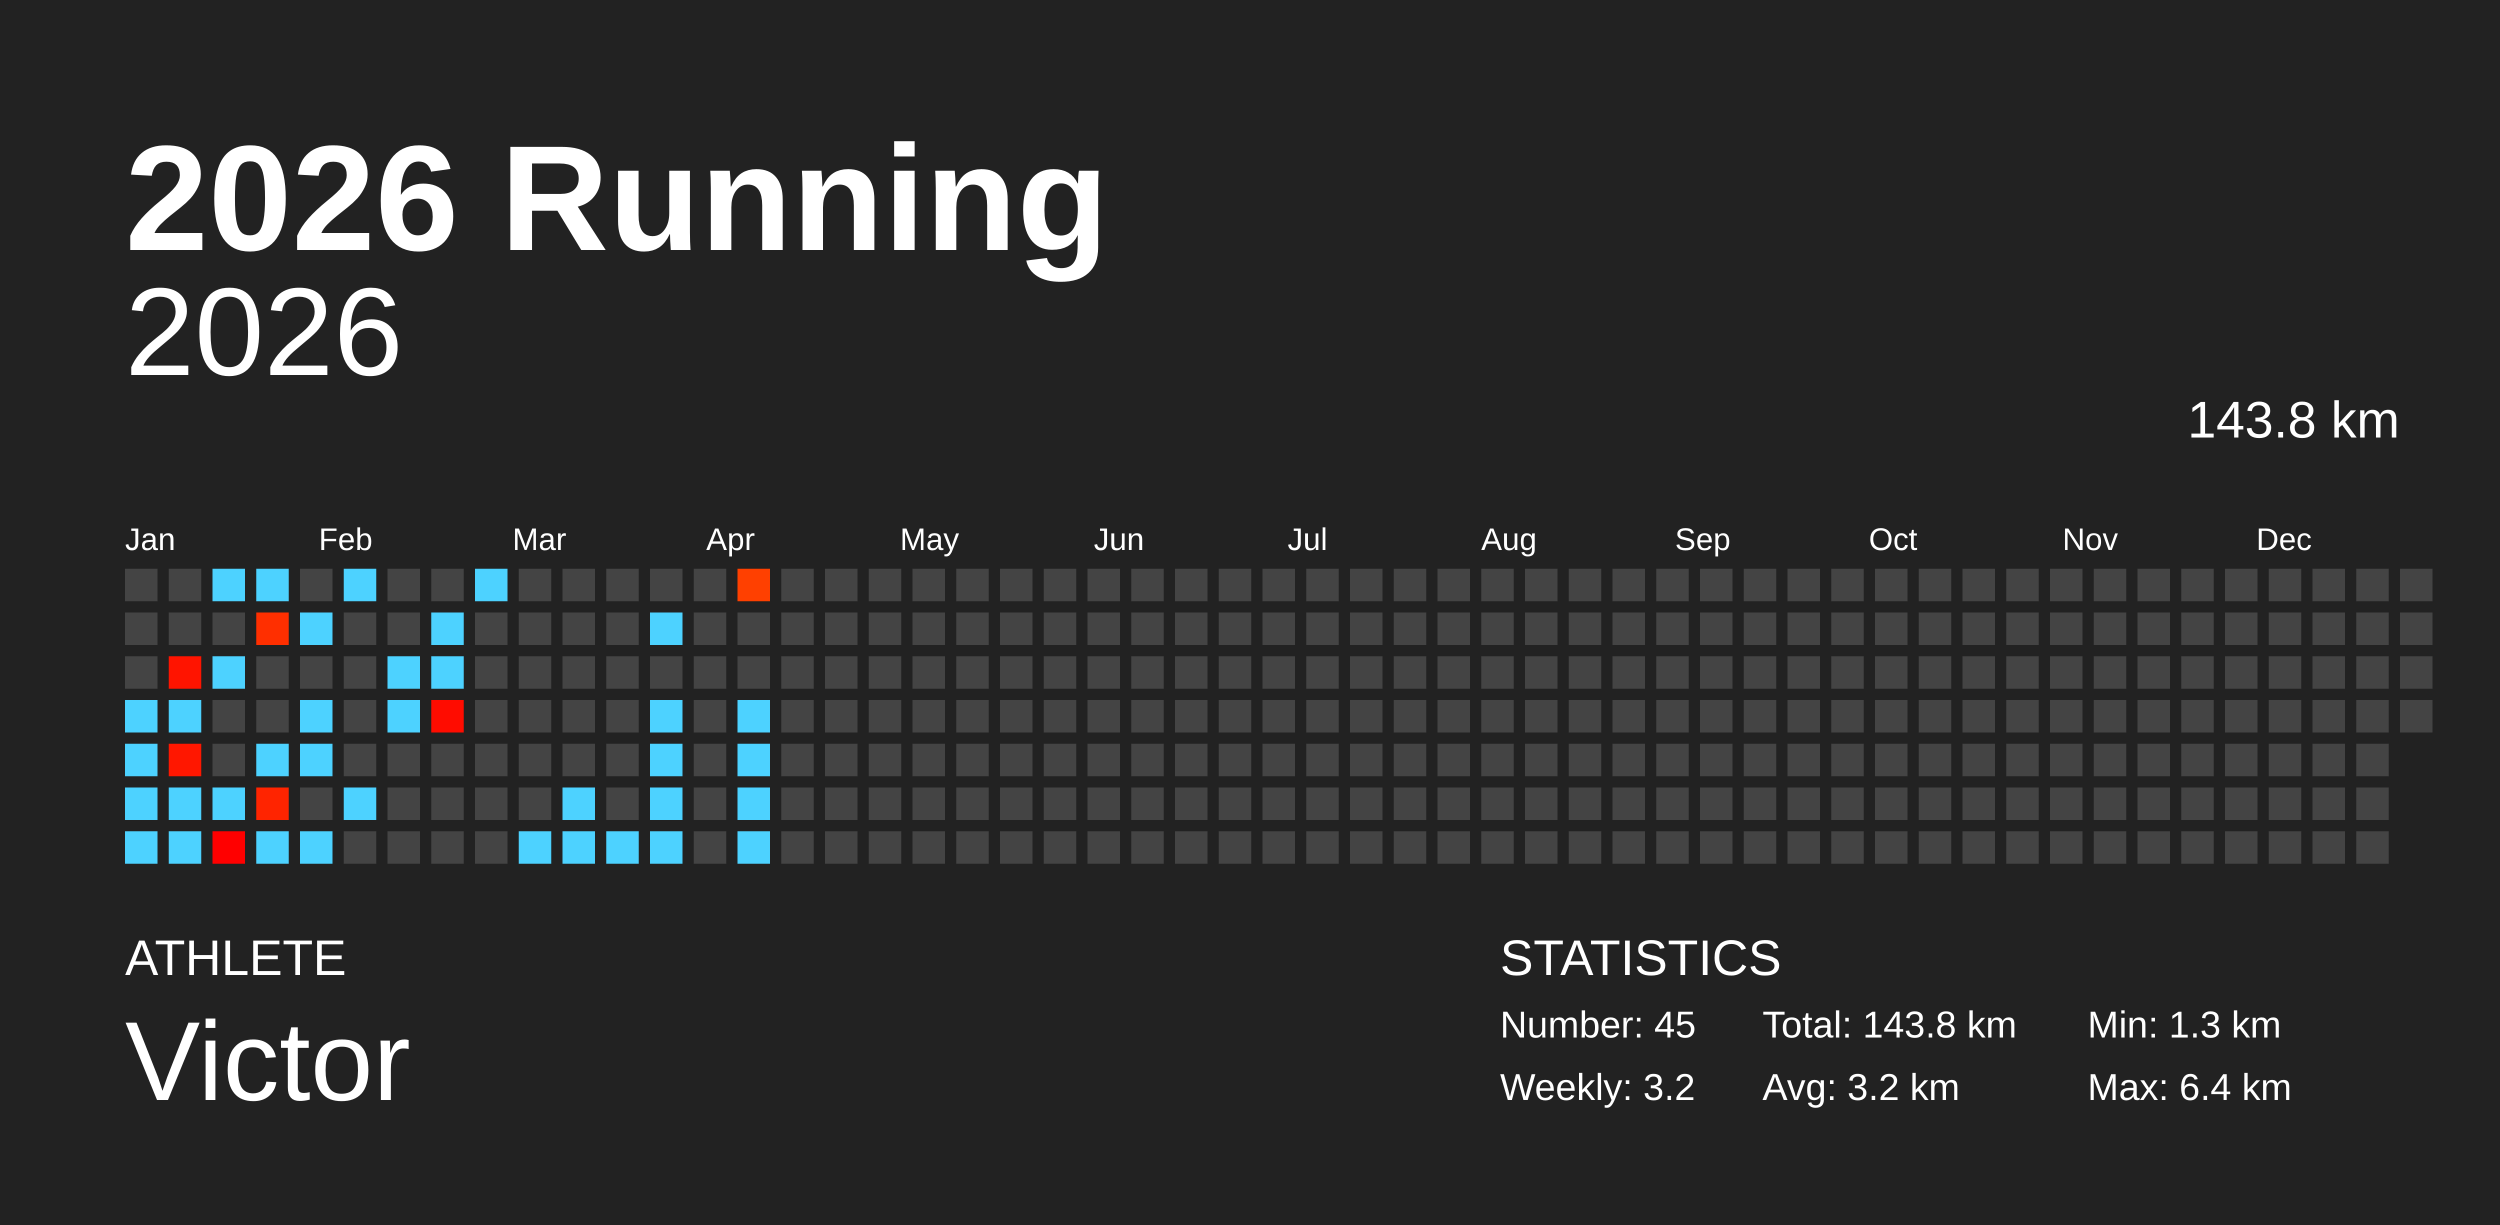
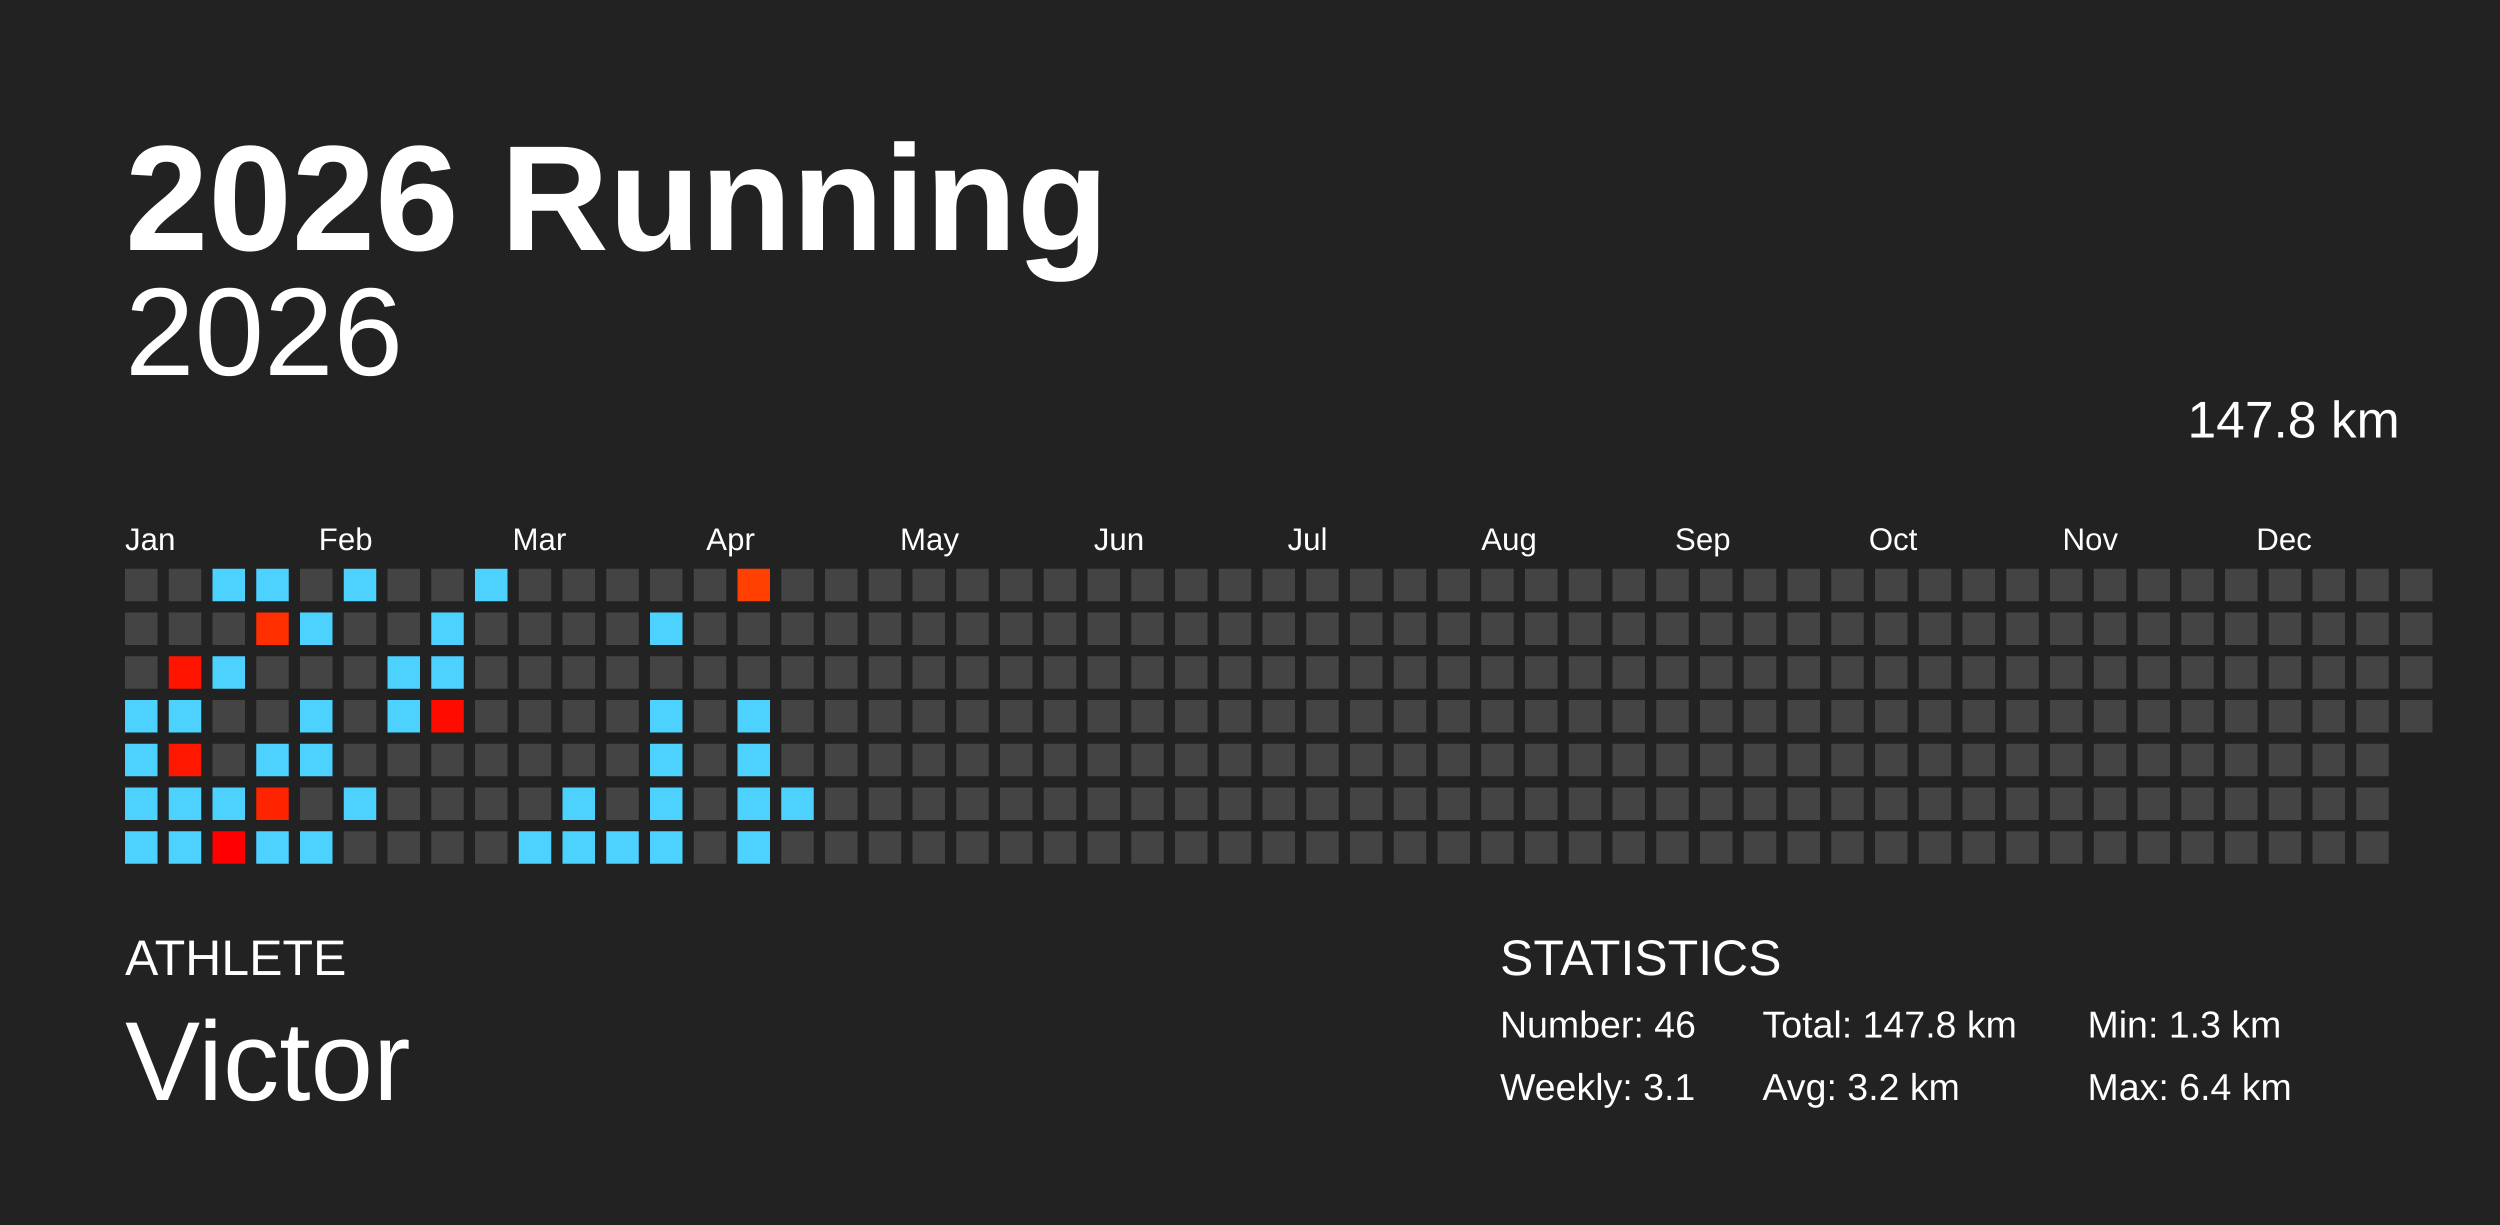
<svg xmlns="http://www.w3.org/2000/svg" baseProfile="full" height="98mm" version="1.1" viewBox="0,0,200,98" width="200mm">
  <defs />
  <rect fill="#222222" height="98" width="200" x="0" y="0" />
  <text fill="#FFFFFF" style="font-size:12px; font-family:Arial; font-weight:bold;" x="10" y="20">2026 Running</text>
  <text fill="#FFFFFF" style="font-size:4px; font-family:Arial" x="10" y="78">ATHLETE</text>
  <text fill="#FFFFFF" style="font-size:9px; font-family:Arial" x="10" y="88">Victor</text>
  <text fill="#FFFFFF" style="font-size:4px; font-family:Arial" x="120" y="78">STATISTICS</text>
-   <text fill="#FFFFFF" style="font-size:3px; font-family:Arial" x="120" y="83">Number: 45</text>
-   <text fill="#FFFFFF" style="font-size:3px; font-family:Arial" x="120" y="88">Weekly: 3.2</text>
-   <text fill="#FFFFFF" style="font-size:3px; font-family:Arial" x="141" y="83">Total: 143.8 km</text>
+   <text fill="#FFFFFF" style="font-size:3px; font-family:Arial" x="120" y="83">Number: 46</text>
+   <text fill="#FFFFFF" style="font-size:3px; font-family:Arial" x="120" y="88">Weekly: 3.1</text>
+   <text fill="#FFFFFF" style="font-size:3px; font-family:Arial" x="141" y="83">Total: 147.8 km</text>
  <text fill="#FFFFFF" style="font-size:3px; font-family:Arial" x="141" y="88">Avg: 3.2 km</text>
  <text fill="#FFFFFF" style="font-size:3px; font-family:Arial" x="167" y="83">Min: 1.3 km</text>
  <text fill="#FFFFFF" style="font-size:3px; font-family:Arial" x="167" y="88">Max: 6.4 km</text>
  <text alignment-baseline="hanging" fill="#FFFFFF" style="font-size:10.0px; font-family:Arial;" x="10" y="30">2026</text>
-   <text alignment-baseline="hanging" fill="#FFFFFF" style="font-size:4.125px; font-family:Arial;" x="175" y="35">143.8 km</text>
+   <text alignment-baseline="hanging" fill="#FFFFFF" style="font-size:4.125px; font-family:Arial;" x="175" y="35">147.8 km</text>
  <text fill="#FFFFFF" style="font-size:2.5px; font-family:Arial" x="10.0" y="44">Jan</text>
  <text fill="#FFFFFF" style="font-size:2.5px; font-family:Arial" x="25.5" y="44">Feb</text>
  <text fill="#FFFFFF" style="font-size:2.5px; font-family:Arial" x="41.0" y="44">Mar</text>
  <text fill="#FFFFFF" style="font-size:2.5px; font-family:Arial" x="56.5" y="44">Apr</text>
  <text fill="#FFFFFF" style="font-size:2.5px; font-family:Arial" x="72.0" y="44">May</text>
  <text fill="#FFFFFF" style="font-size:2.5px; font-family:Arial" x="87.5" y="44">Jun</text>
  <text fill="#FFFFFF" style="font-size:2.5px; font-family:Arial" x="103.0" y="44">Jul</text>
  <text fill="#FFFFFF" style="font-size:2.5px; font-family:Arial" x="118.5" y="44">Aug</text>
  <text fill="#FFFFFF" style="font-size:2.5px; font-family:Arial" x="134.0" y="44">Sep</text>
  <text fill="#FFFFFF" style="font-size:2.5px; font-family:Arial" x="149.5" y="44">Oct</text>
  <text fill="#FFFFFF" style="font-size:2.5px; font-family:Arial" x="165.0" y="44">Nov</text>
  <text fill="#FFFFFF" style="font-size:2.5px; font-family:Arial" x="180.5" y="44">Dec</text>
  <rect fill="#444444" height="2.6" width="2.6" x="10.0" y="45.5" />
  <rect fill="#444444" height="2.6" width="2.6" x="10.0" y="49.0" />
  <rect fill="#444444" height="2.6" width="2.6" x="10.0" y="52.5" />
  <rect fill="#4dd2ff" height="2.6" width="2.6" x="10.0" y="56.0" />
  <rect fill="#4dd2ff" height="2.6" width="2.6" x="10.0" y="59.5" />
  <rect fill="#4dd2ff" height="2.6" width="2.6" x="10.0" y="63.0" />
  <rect fill="#4dd2ff" height="2.6" width="2.6" x="10.0" y="66.5" />
  <rect fill="#444444" height="2.6" width="2.6" x="13.5" y="45.5" />
  <rect fill="#444444" height="2.6" width="2.6" x="13.5" y="49.0" />
  <rect fill="#ff1400" height="2.6" width="2.6" x="13.5" y="52.5" />
  <rect fill="#4dd2ff" height="2.6" width="2.6" x="13.5" y="56.0" />
  <rect fill="#ff1700" height="2.6" width="2.6" x="13.5" y="59.5" />
  <rect fill="#4dd2ff" height="2.6" width="2.6" x="13.5" y="63.0" />
  <rect fill="#4dd2ff" height="2.6" width="2.6" x="13.5" y="66.5" />
  <rect fill="#4dd2ff" height="2.6" width="2.6" x="17.0" y="45.5" />
  <rect fill="#444444" height="2.6" width="2.6" x="17.0" y="49.0" />
  <rect fill="#4dd2ff" height="2.6" width="2.6" x="17.0" y="52.5" />
  <rect fill="#444444" height="2.6" width="2.6" x="17.0" y="56.0" />
  <rect fill="#444444" height="2.6" width="2.6" x="17.0" y="59.5" />
  <rect fill="#4dd2ff" height="2.6" width="2.6" x="17.0" y="63.0" />
  <rect fill="#ff0000" height="2.6" width="2.6" x="17.0" y="66.5" />
  <rect fill="#4dd2ff" height="2.6" width="2.6" x="20.5" y="45.5" />
  <rect fill="#ff2f00" height="2.6" width="2.6" x="20.5" y="49.0" />
  <rect fill="#444444" height="2.6" width="2.6" x="20.5" y="52.5" />
  <rect fill="#444444" height="2.6" width="2.6" x="20.5" y="56.0" />
  <rect fill="#4dd2ff" height="2.6" width="2.6" x="20.5" y="59.5" />
  <rect fill="#ff2400" height="2.6" width="2.6" x="20.5" y="63.0" />
  <rect fill="#4dd2ff" height="2.6" width="2.6" x="20.5" y="66.5" />
  <rect fill="#444444" height="2.6" width="2.6" x="24.0" y="45.5" />
  <rect fill="#4dd2ff" height="2.6" width="2.6" x="24.0" y="49.0" />
  <rect fill="#444444" height="2.6" width="2.6" x="24.0" y="52.5" />
  <rect fill="#4dd2ff" height="2.6" width="2.6" x="24.0" y="56.0" />
  <rect fill="#4dd2ff" height="2.6" width="2.6" x="24.0" y="59.5" />
  <rect fill="#444444" height="2.6" width="2.6" x="24.0" y="63.0" />
  <rect fill="#4dd2ff" height="2.6" width="2.6" x="24.0" y="66.5" />
  <rect fill="#4dd2ff" height="2.6" width="2.6" x="27.5" y="45.5" />
  <rect fill="#444444" height="2.6" width="2.6" x="27.5" y="49.0" />
  <rect fill="#444444" height="2.6" width="2.6" x="27.5" y="52.5" />
  <rect fill="#444444" height="2.6" width="2.6" x="27.5" y="56.0" />
  <rect fill="#444444" height="2.6" width="2.6" x="27.5" y="59.5" />
  <rect fill="#4dd2ff" height="2.6" width="2.6" x="27.5" y="63.0" />
  <rect fill="#444444" height="2.6" width="2.6" x="27.5" y="66.5" />
  <rect fill="#444444" height="2.6" width="2.6" x="31.0" y="45.5" />
  <rect fill="#444444" height="2.6" width="2.6" x="31.0" y="49.0" />
  <rect fill="#4dd2ff" height="2.6" width="2.6" x="31.0" y="52.5" />
  <rect fill="#4dd2ff" height="2.6" width="2.6" x="31.0" y="56.0" />
  <rect fill="#444444" height="2.6" width="2.6" x="31.0" y="59.5" />
  <rect fill="#444444" height="2.6" width="2.6" x="31.0" y="63.0" />
  <rect fill="#444444" height="2.6" width="2.6" x="31.0" y="66.5" />
  <rect fill="#444444" height="2.6" width="2.6" x="34.5" y="45.5" />
  <rect fill="#4dd2ff" height="2.6" width="2.6" x="34.5" y="49.0" />
  <rect fill="#4dd2ff" height="2.6" width="2.6" x="34.5" y="52.5" />
  <rect fill="#ff0c00" height="2.6" width="2.6" x="34.5" y="56.0" />
  <rect fill="#444444" height="2.6" width="2.6" x="34.5" y="59.5" />
  <rect fill="#444444" height="2.6" width="2.6" x="34.5" y="63.0" />
  <rect fill="#444444" height="2.6" width="2.6" x="34.5" y="66.5" />
  <rect fill="#4dd2ff" height="2.6" width="2.6" x="38.0" y="45.5" />
  <rect fill="#444444" height="2.6" width="2.6" x="38.0" y="49.0" />
  <rect fill="#444444" height="2.6" width="2.6" x="38.0" y="52.5" />
  <rect fill="#444444" height="2.6" width="2.6" x="38.0" y="56.0" />
  <rect fill="#444444" height="2.6" width="2.6" x="38.0" y="59.5" />
  <rect fill="#444444" height="2.6" width="2.6" x="38.0" y="63.0" />
  <rect fill="#444444" height="2.6" width="2.6" x="38.0" y="66.5" />
  <rect fill="#444444" height="2.6" width="2.6" x="41.5" y="45.5" />
  <rect fill="#444444" height="2.6" width="2.6" x="41.5" y="49.0" />
  <rect fill="#444444" height="2.6" width="2.6" x="41.5" y="52.5" />
  <rect fill="#444444" height="2.6" width="2.6" x="41.5" y="56.0" />
  <rect fill="#444444" height="2.6" width="2.6" x="41.5" y="59.5" />
  <rect fill="#444444" height="2.6" width="2.6" x="41.5" y="63.0" />
  <rect fill="#4dd2ff" height="2.6" width="2.6" x="41.5" y="66.5" />
  <rect fill="#444444" height="2.6" width="2.6" x="45.0" y="45.5" />
  <rect fill="#444444" height="2.6" width="2.6" x="45.0" y="49.0" />
  <rect fill="#444444" height="2.6" width="2.6" x="45.0" y="52.5" />
  <rect fill="#444444" height="2.6" width="2.6" x="45.0" y="56.0" />
  <rect fill="#444444" height="2.6" width="2.6" x="45.0" y="59.5" />
  <rect fill="#4dd2ff" height="2.6" width="2.6" x="45.0" y="63.0" />
  <rect fill="#4dd2ff" height="2.6" width="2.6" x="45.0" y="66.5" />
  <rect fill="#444444" height="2.6" width="2.6" x="48.5" y="45.5" />
  <rect fill="#444444" height="2.6" width="2.6" x="48.5" y="49.0" />
  <rect fill="#444444" height="2.6" width="2.6" x="48.5" y="52.5" />
  <rect fill="#444444" height="2.6" width="2.6" x="48.5" y="56.0" />
  <rect fill="#444444" height="2.6" width="2.6" x="48.5" y="59.5" />
  <rect fill="#444444" height="2.6" width="2.6" x="48.5" y="63.0" />
  <rect fill="#4dd2ff" height="2.6" width="2.6" x="48.5" y="66.5" />
  <rect fill="#444444" height="2.6" width="2.6" x="52.0" y="45.5" />
  <rect fill="#4dd2ff" height="2.6" width="2.6" x="52.0" y="49.0" />
  <rect fill="#444444" height="2.6" width="2.6" x="52.0" y="52.5" />
  <rect fill="#4dd2ff" height="2.6" width="2.6" x="52.0" y="56.0" />
  <rect fill="#4dd2ff" height="2.6" width="2.6" x="52.0" y="59.5" />
  <rect fill="#4dd2ff" height="2.6" width="2.6" x="52.0" y="63.0" />
  <rect fill="#4dd2ff" height="2.6" width="2.6" x="52.0" y="66.5" />
  <rect fill="#444444" height="2.6" width="2.6" x="55.5" y="45.5" />
  <rect fill="#444444" height="2.6" width="2.6" x="55.5" y="49.0" />
  <rect fill="#444444" height="2.6" width="2.6" x="55.5" y="52.5" />
  <rect fill="#444444" height="2.6" width="2.6" x="55.5" y="56.0" />
  <rect fill="#444444" height="2.6" width="2.6" x="55.5" y="59.5" />
  <rect fill="#444444" height="2.6" width="2.6" x="55.5" y="63.0" />
  <rect fill="#444444" height="2.6" width="2.6" x="55.5" y="66.5" />
  <rect fill="#ff4000" height="2.6" width="2.6" x="59.0" y="45.5" />
  <rect fill="#444444" height="2.6" width="2.6" x="59.0" y="49.0" />
  <rect fill="#444444" height="2.6" width="2.6" x="59.0" y="52.5" />
  <rect fill="#4dd2ff" height="2.6" width="2.6" x="59.0" y="56.0" />
  <rect fill="#4dd2ff" height="2.6" width="2.6" x="59.0" y="59.5" />
  <rect fill="#4dd2ff" height="2.6" width="2.6" x="59.0" y="63.0" />
  <rect fill="#4dd2ff" height="2.6" width="2.6" x="59.0" y="66.5" />
  <rect fill="#444444" height="2.6" width="2.6" x="62.5" y="45.5" />
  <rect fill="#444444" height="2.6" width="2.6" x="62.5" y="49.0" />
  <rect fill="#444444" height="2.6" width="2.6" x="62.5" y="52.5" />
  <rect fill="#444444" height="2.6" width="2.6" x="62.5" y="56.0" />
  <rect fill="#444444" height="2.6" width="2.6" x="62.5" y="59.5" />
-   <rect fill="#444444" height="2.6" width="2.6" x="62.5" y="63.0" />
+   <rect fill="#4dd2ff" height="2.6" width="2.6" x="62.5" y="63.0" />
  <rect fill="#444444" height="2.6" width="2.6" x="62.5" y="66.5" />
  <rect fill="#444444" height="2.6" width="2.6" x="66.0" y="45.5" />
  <rect fill="#444444" height="2.6" width="2.6" x="66.0" y="49.0" />
  <rect fill="#444444" height="2.6" width="2.6" x="66.0" y="52.5" />
  <rect fill="#444444" height="2.6" width="2.6" x="66.0" y="56.0" />
  <rect fill="#444444" height="2.6" width="2.6" x="66.0" y="59.5" />
  <rect fill="#444444" height="2.6" width="2.6" x="66.0" y="63.0" />
  <rect fill="#444444" height="2.6" width="2.6" x="66.0" y="66.5" />
  <rect fill="#444444" height="2.6" width="2.6" x="69.5" y="45.5" />
  <rect fill="#444444" height="2.6" width="2.6" x="69.5" y="49.0" />
  <rect fill="#444444" height="2.6" width="2.6" x="69.5" y="52.5" />
  <rect fill="#444444" height="2.6" width="2.6" x="69.5" y="56.0" />
  <rect fill="#444444" height="2.6" width="2.6" x="69.5" y="59.5" />
  <rect fill="#444444" height="2.6" width="2.6" x="69.5" y="63.0" />
  <rect fill="#444444" height="2.6" width="2.6" x="69.5" y="66.5" />
  <rect fill="#444444" height="2.6" width="2.6" x="73.0" y="45.5" />
  <rect fill="#444444" height="2.6" width="2.6" x="73.0" y="49.0" />
  <rect fill="#444444" height="2.6" width="2.6" x="73.0" y="52.5" />
  <rect fill="#444444" height="2.6" width="2.6" x="73.0" y="56.0" />
  <rect fill="#444444" height="2.6" width="2.6" x="73.0" y="59.5" />
  <rect fill="#444444" height="2.6" width="2.6" x="73.0" y="63.0" />
  <rect fill="#444444" height="2.6" width="2.6" x="73.0" y="66.5" />
  <rect fill="#444444" height="2.6" width="2.6" x="76.5" y="45.5" />
  <rect fill="#444444" height="2.6" width="2.6" x="76.5" y="49.0" />
  <rect fill="#444444" height="2.6" width="2.6" x="76.5" y="52.5" />
  <rect fill="#444444" height="2.6" width="2.6" x="76.5" y="56.0" />
  <rect fill="#444444" height="2.6" width="2.6" x="76.5" y="59.5" />
  <rect fill="#444444" height="2.6" width="2.6" x="76.5" y="63.0" />
  <rect fill="#444444" height="2.6" width="2.6" x="76.5" y="66.5" />
  <rect fill="#444444" height="2.6" width="2.6" x="80.0" y="45.5" />
  <rect fill="#444444" height="2.6" width="2.6" x="80.0" y="49.0" />
  <rect fill="#444444" height="2.6" width="2.6" x="80.0" y="52.5" />
  <rect fill="#444444" height="2.6" width="2.6" x="80.0" y="56.0" />
  <rect fill="#444444" height="2.6" width="2.6" x="80.0" y="59.5" />
  <rect fill="#444444" height="2.6" width="2.6" x="80.0" y="63.0" />
  <rect fill="#444444" height="2.6" width="2.6" x="80.0" y="66.5" />
  <rect fill="#444444" height="2.6" width="2.6" x="83.5" y="45.5" />
  <rect fill="#444444" height="2.6" width="2.6" x="83.5" y="49.0" />
  <rect fill="#444444" height="2.6" width="2.6" x="83.5" y="52.5" />
  <rect fill="#444444" height="2.6" width="2.6" x="83.5" y="56.0" />
  <rect fill="#444444" height="2.6" width="2.6" x="83.5" y="59.5" />
  <rect fill="#444444" height="2.6" width="2.6" x="83.5" y="63.0" />
  <rect fill="#444444" height="2.6" width="2.6" x="83.5" y="66.5" />
  <rect fill="#444444" height="2.6" width="2.6" x="87.0" y="45.5" />
  <rect fill="#444444" height="2.6" width="2.6" x="87.0" y="49.0" />
  <rect fill="#444444" height="2.6" width="2.6" x="87.0" y="52.5" />
  <rect fill="#444444" height="2.6" width="2.6" x="87.0" y="56.0" />
  <rect fill="#444444" height="2.6" width="2.6" x="87.0" y="59.5" />
  <rect fill="#444444" height="2.6" width="2.6" x="87.0" y="63.0" />
  <rect fill="#444444" height="2.6" width="2.6" x="87.0" y="66.5" />
  <rect fill="#444444" height="2.6" width="2.6" x="90.5" y="45.5" />
  <rect fill="#444444" height="2.6" width="2.6" x="90.5" y="49.0" />
  <rect fill="#444444" height="2.6" width="2.6" x="90.5" y="52.5" />
  <rect fill="#444444" height="2.6" width="2.6" x="90.5" y="56.0" />
  <rect fill="#444444" height="2.6" width="2.6" x="90.5" y="59.5" />
  <rect fill="#444444" height="2.6" width="2.6" x="90.5" y="63.0" />
  <rect fill="#444444" height="2.6" width="2.6" x="90.5" y="66.5" />
  <rect fill="#444444" height="2.6" width="2.6" x="94.0" y="45.5" />
  <rect fill="#444444" height="2.6" width="2.6" x="94.0" y="49.0" />
  <rect fill="#444444" height="2.6" width="2.6" x="94.0" y="52.5" />
  <rect fill="#444444" height="2.6" width="2.6" x="94.0" y="56.0" />
  <rect fill="#444444" height="2.6" width="2.6" x="94.0" y="59.5" />
  <rect fill="#444444" height="2.6" width="2.6" x="94.0" y="63.0" />
  <rect fill="#444444" height="2.6" width="2.6" x="94.0" y="66.5" />
  <rect fill="#444444" height="2.6" width="2.6" x="97.5" y="45.5" />
  <rect fill="#444444" height="2.6" width="2.6" x="97.5" y="49.0" />
  <rect fill="#444444" height="2.6" width="2.6" x="97.5" y="52.5" />
  <rect fill="#444444" height="2.6" width="2.6" x="97.5" y="56.0" />
  <rect fill="#444444" height="2.6" width="2.6" x="97.5" y="59.5" />
  <rect fill="#444444" height="2.6" width="2.6" x="97.5" y="63.0" />
  <rect fill="#444444" height="2.6" width="2.6" x="97.5" y="66.5" />
  <rect fill="#444444" height="2.6" width="2.6" x="101.0" y="45.5" />
  <rect fill="#444444" height="2.6" width="2.6" x="101.0" y="49.0" />
  <rect fill="#444444" height="2.6" width="2.6" x="101.0" y="52.5" />
  <rect fill="#444444" height="2.6" width="2.6" x="101.0" y="56.0" />
  <rect fill="#444444" height="2.6" width="2.6" x="101.0" y="59.5" />
  <rect fill="#444444" height="2.6" width="2.6" x="101.0" y="63.0" />
  <rect fill="#444444" height="2.6" width="2.6" x="101.0" y="66.5" />
  <rect fill="#444444" height="2.6" width="2.6" x="104.5" y="45.5" />
  <rect fill="#444444" height="2.6" width="2.6" x="104.5" y="49.0" />
  <rect fill="#444444" height="2.6" width="2.6" x="104.5" y="52.5" />
  <rect fill="#444444" height="2.6" width="2.6" x="104.5" y="56.0" />
  <rect fill="#444444" height="2.6" width="2.6" x="104.5" y="59.5" />
  <rect fill="#444444" height="2.6" width="2.6" x="104.5" y="63.0" />
  <rect fill="#444444" height="2.6" width="2.6" x="104.5" y="66.5" />
  <rect fill="#444444" height="2.6" width="2.6" x="108.0" y="45.5" />
  <rect fill="#444444" height="2.6" width="2.6" x="108.0" y="49.0" />
  <rect fill="#444444" height="2.6" width="2.6" x="108.0" y="52.5" />
  <rect fill="#444444" height="2.6" width="2.6" x="108.0" y="56.0" />
  <rect fill="#444444" height="2.6" width="2.6" x="108.0" y="59.5" />
  <rect fill="#444444" height="2.6" width="2.6" x="108.0" y="63.0" />
  <rect fill="#444444" height="2.6" width="2.6" x="108.0" y="66.5" />
  <rect fill="#444444" height="2.6" width="2.6" x="111.5" y="45.5" />
  <rect fill="#444444" height="2.6" width="2.6" x="111.5" y="49.0" />
  <rect fill="#444444" height="2.6" width="2.6" x="111.5" y="52.5" />
  <rect fill="#444444" height="2.6" width="2.6" x="111.5" y="56.0" />
  <rect fill="#444444" height="2.6" width="2.6" x="111.5" y="59.5" />
  <rect fill="#444444" height="2.6" width="2.6" x="111.5" y="63.0" />
  <rect fill="#444444" height="2.6" width="2.6" x="111.5" y="66.5" />
  <rect fill="#444444" height="2.6" width="2.6" x="115.0" y="45.5" />
  <rect fill="#444444" height="2.6" width="2.6" x="115.0" y="49.0" />
  <rect fill="#444444" height="2.6" width="2.6" x="115.0" y="52.5" />
  <rect fill="#444444" height="2.6" width="2.6" x="115.0" y="56.0" />
  <rect fill="#444444" height="2.6" width="2.6" x="115.0" y="59.5" />
  <rect fill="#444444" height="2.6" width="2.6" x="115.0" y="63.0" />
  <rect fill="#444444" height="2.6" width="2.6" x="115.0" y="66.5" />
  <rect fill="#444444" height="2.6" width="2.6" x="118.5" y="45.5" />
  <rect fill="#444444" height="2.6" width="2.6" x="118.5" y="49.0" />
  <rect fill="#444444" height="2.6" width="2.6" x="118.5" y="52.5" />
  <rect fill="#444444" height="2.6" width="2.6" x="118.5" y="56.0" />
  <rect fill="#444444" height="2.6" width="2.6" x="118.5" y="59.5" />
  <rect fill="#444444" height="2.6" width="2.6" x="118.5" y="63.0" />
  <rect fill="#444444" height="2.6" width="2.6" x="118.5" y="66.5" />
  <rect fill="#444444" height="2.6" width="2.6" x="122.0" y="45.5" />
  <rect fill="#444444" height="2.6" width="2.6" x="122.0" y="49.0" />
  <rect fill="#444444" height="2.6" width="2.6" x="122.0" y="52.5" />
  <rect fill="#444444" height="2.6" width="2.6" x="122.0" y="56.0" />
  <rect fill="#444444" height="2.6" width="2.6" x="122.0" y="59.5" />
  <rect fill="#444444" height="2.6" width="2.6" x="122.0" y="63.0" />
  <rect fill="#444444" height="2.6" width="2.6" x="122.0" y="66.5" />
  <rect fill="#444444" height="2.6" width="2.6" x="125.5" y="45.5" />
  <rect fill="#444444" height="2.6" width="2.6" x="125.5" y="49.0" />
  <rect fill="#444444" height="2.6" width="2.6" x="125.5" y="52.5" />
  <rect fill="#444444" height="2.6" width="2.6" x="125.5" y="56.0" />
  <rect fill="#444444" height="2.6" width="2.6" x="125.5" y="59.5" />
  <rect fill="#444444" height="2.6" width="2.6" x="125.5" y="63.0" />
  <rect fill="#444444" height="2.6" width="2.6" x="125.5" y="66.5" />
  <rect fill="#444444" height="2.6" width="2.6" x="129.0" y="45.5" />
  <rect fill="#444444" height="2.6" width="2.6" x="129.0" y="49.0" />
  <rect fill="#444444" height="2.6" width="2.6" x="129.0" y="52.5" />
  <rect fill="#444444" height="2.6" width="2.6" x="129.0" y="56.0" />
  <rect fill="#444444" height="2.6" width="2.6" x="129.0" y="59.5" />
  <rect fill="#444444" height="2.6" width="2.6" x="129.0" y="63.0" />
  <rect fill="#444444" height="2.6" width="2.6" x="129.0" y="66.5" />
  <rect fill="#444444" height="2.6" width="2.6" x="132.5" y="45.5" />
  <rect fill="#444444" height="2.6" width="2.6" x="132.5" y="49.0" />
  <rect fill="#444444" height="2.6" width="2.6" x="132.5" y="52.5" />
  <rect fill="#444444" height="2.6" width="2.6" x="132.5" y="56.0" />
  <rect fill="#444444" height="2.6" width="2.6" x="132.5" y="59.5" />
  <rect fill="#444444" height="2.6" width="2.6" x="132.5" y="63.0" />
  <rect fill="#444444" height="2.6" width="2.6" x="132.5" y="66.5" />
  <rect fill="#444444" height="2.6" width="2.6" x="136.0" y="45.5" />
  <rect fill="#444444" height="2.6" width="2.6" x="136.0" y="49.0" />
  <rect fill="#444444" height="2.6" width="2.6" x="136.0" y="52.5" />
  <rect fill="#444444" height="2.6" width="2.6" x="136.0" y="56.0" />
  <rect fill="#444444" height="2.6" width="2.6" x="136.0" y="59.5" />
  <rect fill="#444444" height="2.6" width="2.6" x="136.0" y="63.0" />
  <rect fill="#444444" height="2.6" width="2.6" x="136.0" y="66.5" />
  <rect fill="#444444" height="2.6" width="2.6" x="139.5" y="45.5" />
  <rect fill="#444444" height="2.6" width="2.6" x="139.5" y="49.0" />
  <rect fill="#444444" height="2.6" width="2.6" x="139.5" y="52.5" />
  <rect fill="#444444" height="2.6" width="2.6" x="139.5" y="56.0" />
  <rect fill="#444444" height="2.6" width="2.6" x="139.5" y="59.5" />
  <rect fill="#444444" height="2.6" width="2.6" x="139.5" y="63.0" />
  <rect fill="#444444" height="2.6" width="2.6" x="139.5" y="66.5" />
  <rect fill="#444444" height="2.6" width="2.6" x="143.0" y="45.5" />
  <rect fill="#444444" height="2.6" width="2.6" x="143.0" y="49.0" />
  <rect fill="#444444" height="2.6" width="2.6" x="143.0" y="52.5" />
  <rect fill="#444444" height="2.6" width="2.6" x="143.0" y="56.0" />
  <rect fill="#444444" height="2.6" width="2.6" x="143.0" y="59.5" />
  <rect fill="#444444" height="2.6" width="2.6" x="143.0" y="63.0" />
  <rect fill="#444444" height="2.6" width="2.6" x="143.0" y="66.5" />
  <rect fill="#444444" height="2.6" width="2.6" x="146.5" y="45.5" />
  <rect fill="#444444" height="2.6" width="2.6" x="146.5" y="49.0" />
  <rect fill="#444444" height="2.6" width="2.6" x="146.5" y="52.5" />
  <rect fill="#444444" height="2.6" width="2.6" x="146.5" y="56.0" />
  <rect fill="#444444" height="2.6" width="2.6" x="146.5" y="59.5" />
  <rect fill="#444444" height="2.6" width="2.6" x="146.5" y="63.0" />
  <rect fill="#444444" height="2.6" width="2.6" x="146.5" y="66.5" />
  <rect fill="#444444" height="2.6" width="2.6" x="150.0" y="45.5" />
  <rect fill="#444444" height="2.6" width="2.6" x="150.0" y="49.0" />
  <rect fill="#444444" height="2.6" width="2.6" x="150.0" y="52.5" />
  <rect fill="#444444" height="2.6" width="2.6" x="150.0" y="56.0" />
  <rect fill="#444444" height="2.6" width="2.6" x="150.0" y="59.5" />
  <rect fill="#444444" height="2.6" width="2.6" x="150.0" y="63.0" />
  <rect fill="#444444" height="2.6" width="2.6" x="150.0" y="66.5" />
  <rect fill="#444444" height="2.6" width="2.6" x="153.5" y="45.5" />
  <rect fill="#444444" height="2.6" width="2.6" x="153.5" y="49.0" />
  <rect fill="#444444" height="2.6" width="2.6" x="153.5" y="52.5" />
  <rect fill="#444444" height="2.6" width="2.6" x="153.5" y="56.0" />
  <rect fill="#444444" height="2.6" width="2.6" x="153.5" y="59.5" />
  <rect fill="#444444" height="2.6" width="2.6" x="153.5" y="63.0" />
  <rect fill="#444444" height="2.6" width="2.6" x="153.5" y="66.5" />
  <rect fill="#444444" height="2.6" width="2.6" x="157.0" y="45.5" />
  <rect fill="#444444" height="2.6" width="2.6" x="157.0" y="49.0" />
  <rect fill="#444444" height="2.6" width="2.6" x="157.0" y="52.5" />
  <rect fill="#444444" height="2.6" width="2.6" x="157.0" y="56.0" />
  <rect fill="#444444" height="2.6" width="2.6" x="157.0" y="59.5" />
  <rect fill="#444444" height="2.6" width="2.6" x="157.0" y="63.0" />
  <rect fill="#444444" height="2.6" width="2.6" x="157.0" y="66.5" />
  <rect fill="#444444" height="2.6" width="2.6" x="160.5" y="45.5" />
  <rect fill="#444444" height="2.6" width="2.6" x="160.5" y="49.0" />
  <rect fill="#444444" height="2.6" width="2.6" x="160.5" y="52.5" />
  <rect fill="#444444" height="2.6" width="2.6" x="160.5" y="56.0" />
  <rect fill="#444444" height="2.6" width="2.6" x="160.5" y="59.5" />
  <rect fill="#444444" height="2.6" width="2.6" x="160.5" y="63.0" />
  <rect fill="#444444" height="2.6" width="2.6" x="160.5" y="66.5" />
  <rect fill="#444444" height="2.6" width="2.6" x="164.0" y="45.5" />
  <rect fill="#444444" height="2.6" width="2.6" x="164.0" y="49.0" />
  <rect fill="#444444" height="2.6" width="2.6" x="164.0" y="52.5" />
  <rect fill="#444444" height="2.6" width="2.6" x="164.0" y="56.0" />
  <rect fill="#444444" height="2.6" width="2.6" x="164.0" y="59.5" />
  <rect fill="#444444" height="2.6" width="2.6" x="164.0" y="63.0" />
  <rect fill="#444444" height="2.6" width="2.6" x="164.0" y="66.5" />
  <rect fill="#444444" height="2.6" width="2.6" x="167.5" y="45.5" />
  <rect fill="#444444" height="2.6" width="2.6" x="167.5" y="49.0" />
  <rect fill="#444444" height="2.6" width="2.6" x="167.5" y="52.5" />
  <rect fill="#444444" height="2.6" width="2.6" x="167.5" y="56.0" />
  <rect fill="#444444" height="2.6" width="2.6" x="167.5" y="59.5" />
  <rect fill="#444444" height="2.6" width="2.6" x="167.5" y="63.0" />
  <rect fill="#444444" height="2.6" width="2.6" x="167.5" y="66.5" />
  <rect fill="#444444" height="2.6" width="2.6" x="171.0" y="45.5" />
  <rect fill="#444444" height="2.6" width="2.6" x="171.0" y="49.0" />
  <rect fill="#444444" height="2.6" width="2.6" x="171.0" y="52.5" />
  <rect fill="#444444" height="2.6" width="2.6" x="171.0" y="56.0" />
  <rect fill="#444444" height="2.6" width="2.6" x="171.0" y="59.5" />
  <rect fill="#444444" height="2.6" width="2.6" x="171.0" y="63.0" />
  <rect fill="#444444" height="2.6" width="2.6" x="171.0" y="66.5" />
  <rect fill="#444444" height="2.6" width="2.6" x="174.5" y="45.5" />
  <rect fill="#444444" height="2.6" width="2.6" x="174.5" y="49.0" />
  <rect fill="#444444" height="2.6" width="2.6" x="174.5" y="52.5" />
  <rect fill="#444444" height="2.6" width="2.6" x="174.5" y="56.0" />
  <rect fill="#444444" height="2.6" width="2.6" x="174.5" y="59.5" />
  <rect fill="#444444" height="2.6" width="2.6" x="174.5" y="63.0" />
  <rect fill="#444444" height="2.6" width="2.6" x="174.5" y="66.5" />
  <rect fill="#444444" height="2.6" width="2.6" x="178.0" y="45.5" />
  <rect fill="#444444" height="2.6" width="2.6" x="178.0" y="49.0" />
  <rect fill="#444444" height="2.6" width="2.6" x="178.0" y="52.5" />
  <rect fill="#444444" height="2.6" width="2.6" x="178.0" y="56.0" />
  <rect fill="#444444" height="2.6" width="2.6" x="178.0" y="59.5" />
  <rect fill="#444444" height="2.6" width="2.6" x="178.0" y="63.0" />
  <rect fill="#444444" height="2.6" width="2.6" x="178.0" y="66.5" />
  <rect fill="#444444" height="2.6" width="2.6" x="181.5" y="45.5" />
  <rect fill="#444444" height="2.6" width="2.6" x="181.5" y="49.0" />
  <rect fill="#444444" height="2.6" width="2.6" x="181.5" y="52.5" />
  <rect fill="#444444" height="2.6" width="2.6" x="181.5" y="56.0" />
  <rect fill="#444444" height="2.6" width="2.6" x="181.5" y="59.5" />
  <rect fill="#444444" height="2.6" width="2.6" x="181.5" y="63.0" />
  <rect fill="#444444" height="2.6" width="2.6" x="181.5" y="66.5" />
  <rect fill="#444444" height="2.6" width="2.6" x="185.0" y="45.5" />
  <rect fill="#444444" height="2.6" width="2.6" x="185.0" y="49.0" />
  <rect fill="#444444" height="2.6" width="2.6" x="185.0" y="52.5" />
  <rect fill="#444444" height="2.6" width="2.6" x="185.0" y="56.0" />
  <rect fill="#444444" height="2.6" width="2.6" x="185.0" y="59.5" />
  <rect fill="#444444" height="2.6" width="2.6" x="185.0" y="63.0" />
  <rect fill="#444444" height="2.6" width="2.6" x="185.0" y="66.5" />
  <rect fill="#444444" height="2.6" width="2.6" x="188.5" y="45.5" />
  <rect fill="#444444" height="2.6" width="2.6" x="188.5" y="49.0" />
  <rect fill="#444444" height="2.6" width="2.6" x="188.5" y="52.5" />
  <rect fill="#444444" height="2.6" width="2.6" x="188.5" y="56.0" />
  <rect fill="#444444" height="2.6" width="2.6" x="188.5" y="59.5" />
  <rect fill="#444444" height="2.6" width="2.6" x="188.5" y="63.0" />
  <rect fill="#444444" height="2.6" width="2.6" x="188.5" y="66.5" />
  <rect fill="#444444" height="2.6" width="2.6" x="192.0" y="45.5" />
  <rect fill="#444444" height="2.6" width="2.6" x="192.0" y="49.0" />
  <rect fill="#444444" height="2.6" width="2.6" x="192.0" y="52.5" />
  <rect fill="#444444" height="2.6" width="2.6" x="192.0" y="56.0" />
</svg>
